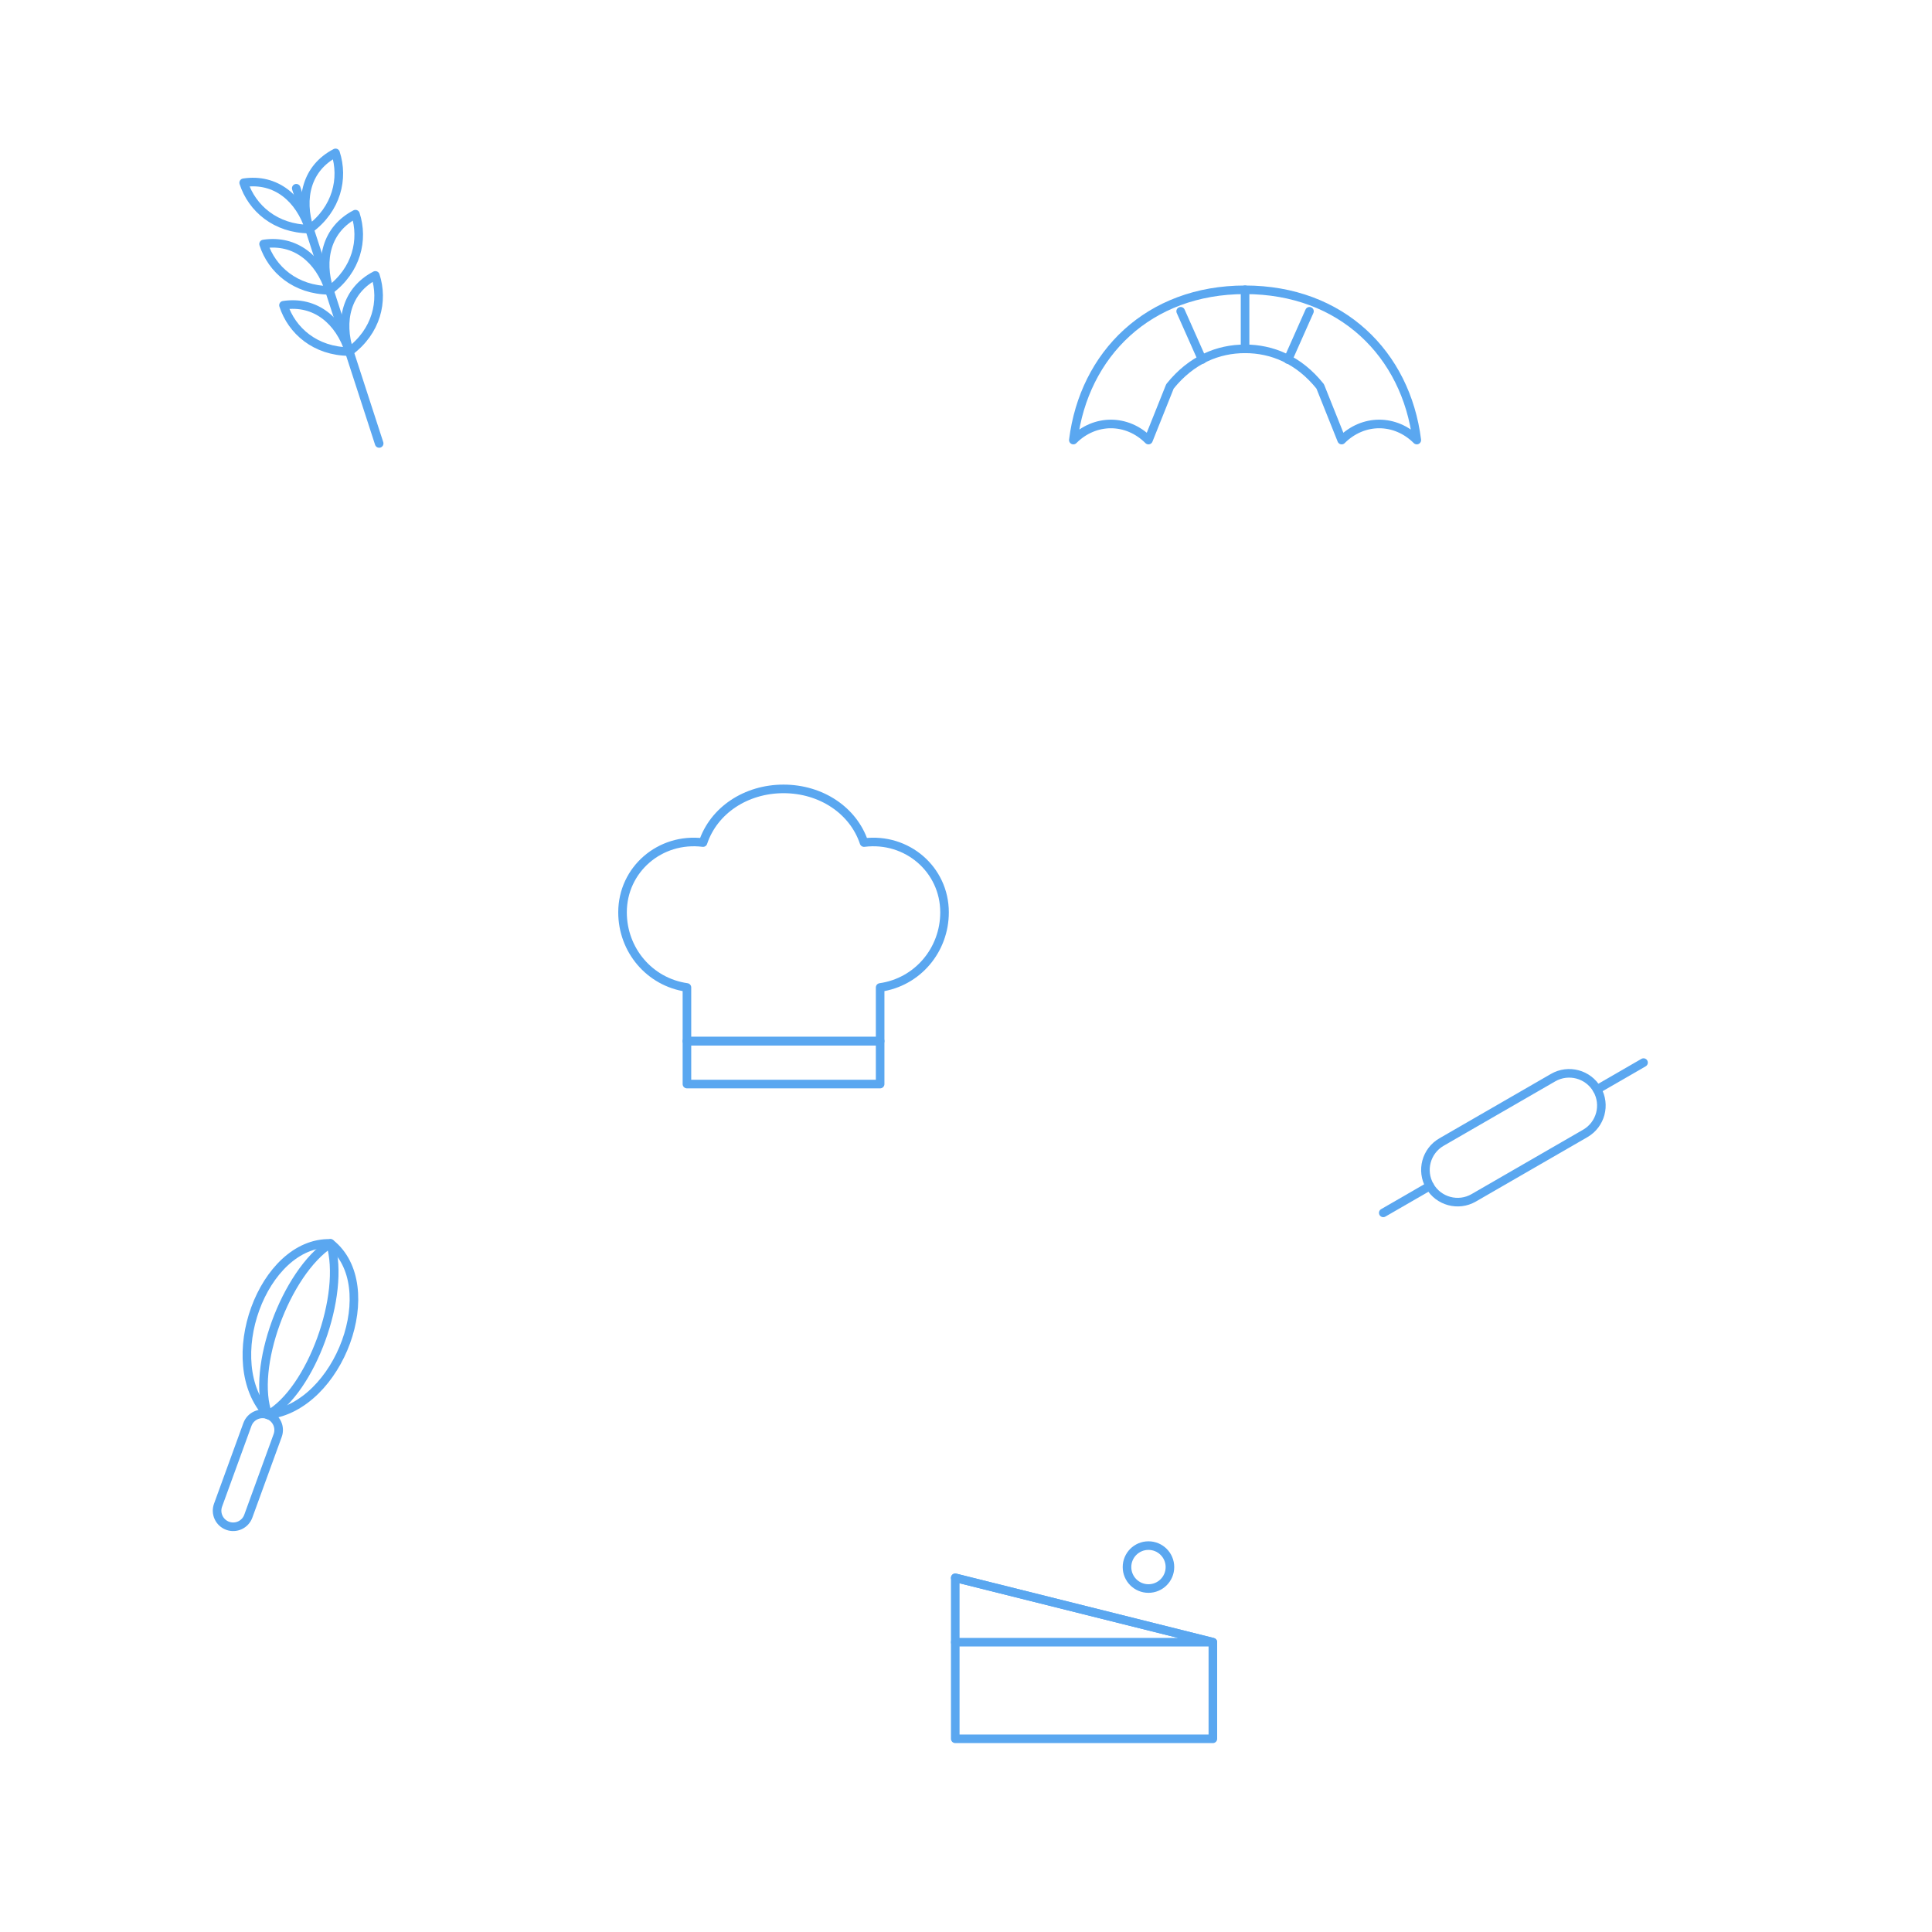
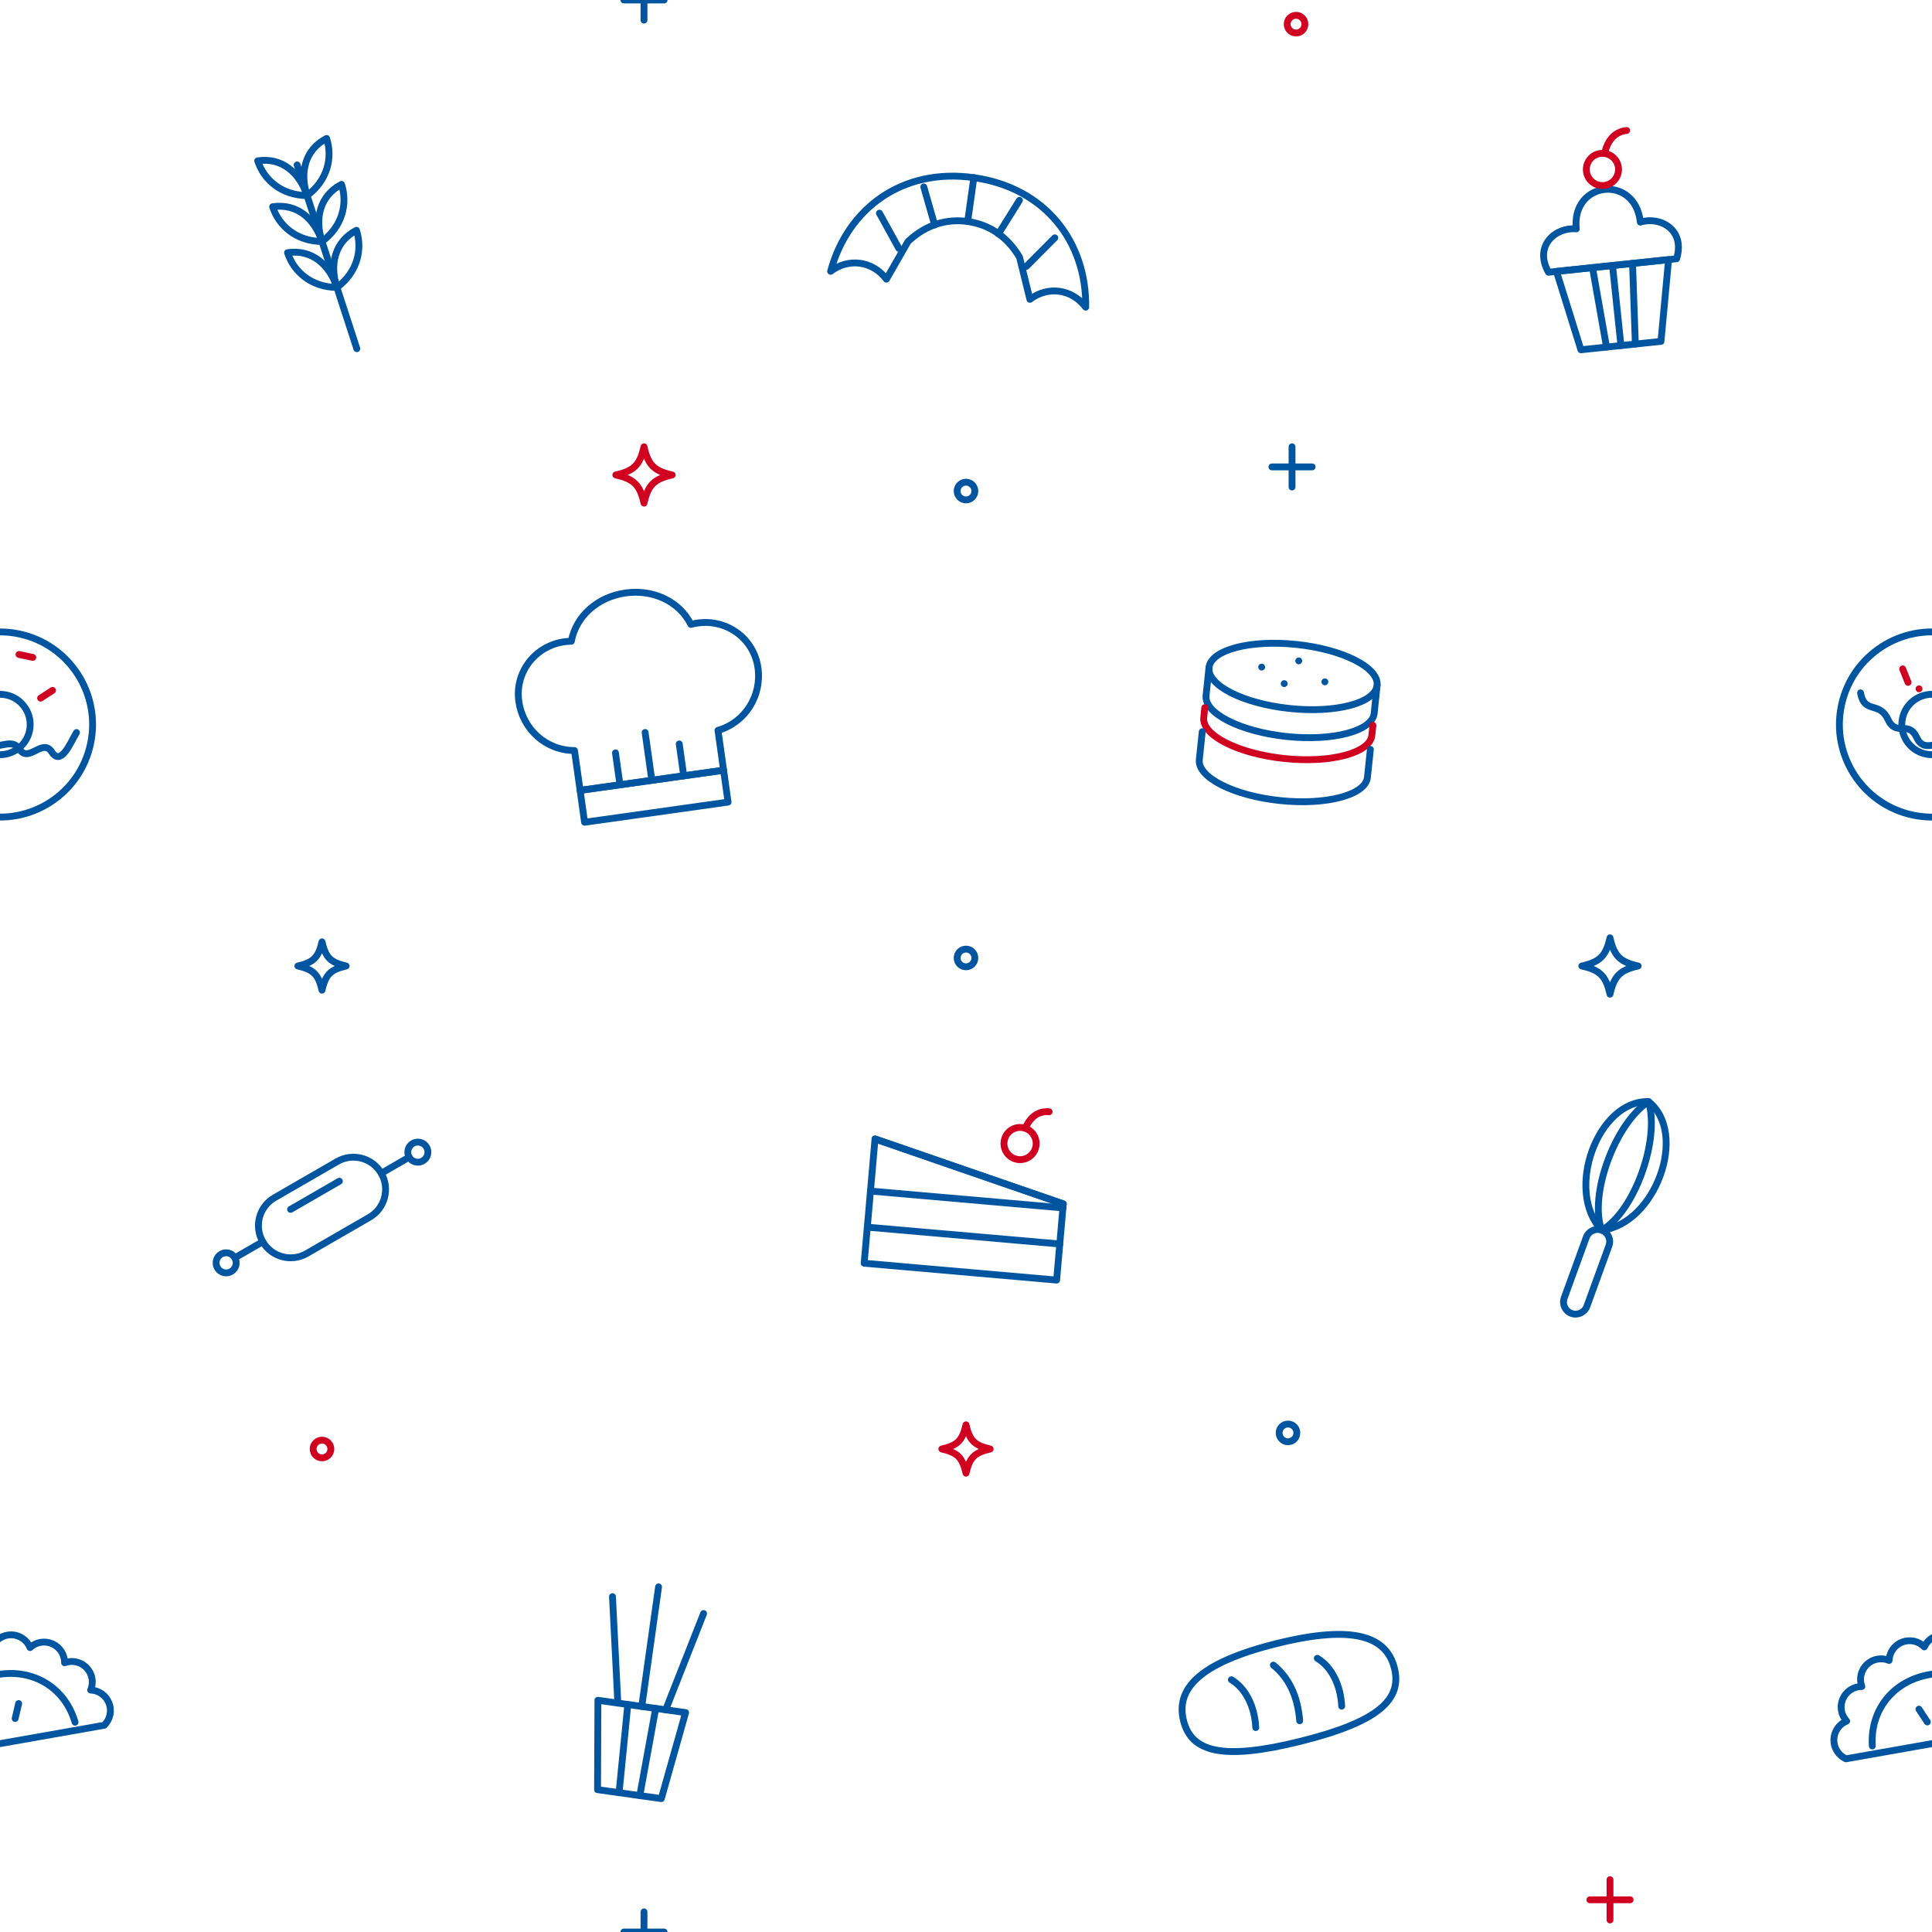
- <svg xmlns="http://www.w3.org/2000/svg" width="360" height="360" viewBox="0 0 360 360" fill="none" stroke="#5aa7f0" stroke-width="1.6" stroke-linecap="round" stroke-linejoin="round">
-   <g transform="translate(30 24) rotate(-18 32 32)">
-     <path d="M32 60V10" />
-     <path d="M32 18c-6-2-9-7-9-12 6 1 9 6 9 12z" />
-     <path d="M32 18c6-2 9-7 9-12-6 1-9 6-9 12z" />
-     <path d="M32 30c-6-2-9-7-9-12 6 1 9 6 9 12z" />
-     <path d="M32 30c6-2 9-7 9-12-6 1-9 6-9 12z" />
-     <path d="M32 42c-6-2-9-7-9-12 6 1 9 6 9 12z" />
-     <path d="M32 42c6-2 9-7 9-12-6 1-9 6-9 12z" />
+ <svg xmlns="http://www.w3.org/2000/svg" width="480" height="480" viewBox="0 0 480 480" fill="none" stroke="#0055a0" stroke-width="1.7" stroke-linecap="round" stroke-linejoin="round">
+   <g transform="translate(48 28) rotate(-18 32 32)">
+     <path d="M32 60V12" />
+     <path d="M32 20c-6-2-9-7-9-12 6 1 9 6 9 12z" />
+     <path d="M32 20c6-2 9-7 9-12-6 1-9 6-9 12z" />
+     <path d="M32 32c-6-2-9-7-9-12 6 1 9 6 9 12z" />
+     <path d="M32 32c6-2 9-7 9-12-6 1-9 6-9 12z" />
+     <path d="M32 44c-6-2-9-7-9-12 6 1 9 6 9 12z" />
+     <path d="M32 44c6-2 9-7 9-12-6 1-9 6-9 12z" />
  </g>
-   <g transform="translate(196 36)">
+   <g transform="translate(204 26) rotate(8 36 32)">
    <path d="M4 46C6 30 18 18 36 18s30 12 32 28c-4-4-10-4-14 0l-4-10c-4-5-9-7-14-7s-10 2-14 7l-4 10c-4-4-10-4-14 0z" />
    <path d="M24 22l4 9M36 18v11M48 22l-4 9" />
+     <path d="M14 30l6 8M58 30l-6 8" />
  </g>
-   <g transform="translate(110 150)">
+   <g transform="translate(368 28) rotate(-6 32 32)">
+     <path d="M18 38h28l-4 20H22z" />
+     <path d="M27 38l1.4 20M32 38v20M37 38l-1.4 20" />
+     <path d="M16 38c-3-7 3-11 8-10 0-6 4-9 8-9s8 3 8 9c5-1 11 3 8 10z" />
+     <g stroke="#d00020">
+       <circle cx="32" cy="14" r="4" />
+       <path d="M33 10c1-3 3-5 6-5" />
+     </g>
+   </g>
+   <g transform="translate(-32 148) rotate(12 32 32)">
+     <circle cx="32" cy="32" r="23" />
+     <circle cx="32" cy="32" r="7.500" />
+     <path d="M13 28c2 5 5 1 8 5s5-1 8 3 6-2 9 1 5-4 8-1 4-3 5-6" />
+     <path d="M22 20l2 3M33 14h3.500M43 21l-2.500 2.500M27 24h.01" stroke="#d00020" />
+   </g>
+   <g transform="translate(448 148) rotate(12 32 32)">
+     <circle cx="32" cy="32" r="23" />
+     <circle cx="32" cy="32" r="7.500" />
+     <path d="M13 28c2 5 5 1 8 5s5-1 8 3 6-2 9 1 5-4 8-1 4-3 5-6" />
+     <path d="M22 20l2 3M33 14h3.500M43 21l-2.500 2.500M27 24h.01" stroke="#d00020" />
+   </g>
+   <g transform="translate(124 150) rotate(-8 36 30)">
    <path d="M18 44V34c-7-1-12-7-12-14 0-8 7-14 15-13 2-6 8-10 15-10s13 4 15 10c8-1 15 5 15 13 0 7-5 13-12 14v10z" />
    <path d="M18 52h36v-8H18z" />
+     <path d="M28 44v-8M36 44V32M44 44v-8" />
  </g>
-   <g transform="translate(250 180) rotate(-30 32 32)">
-     <rect x="14" y="26" width="36" height="12" rx="6" />
-     <path d="M14 32H4M50 32h10" />
+   <g transform="translate(288 148) rotate(6 32 32)">
+     <ellipse cx="32" cy="20" rx="21" ry="8" />
+     <path d="M11 20v7c0 4.4 9.4 8 21 8s21-3.600 21-8v-7" />
+     <path d="M11 30v2.500c0 4.400 9.400 8 21 8s21-3.600 21-8V30" stroke="#d00020" />
+     <path d="M11 36v7c0 4.400 9.400 8 21 8s21-3.600 21-8v-7" />
+     <path d="M24 18.500h.01M33 16h.01M40 20.500h.01M30 22h.01" />
  </g>
-   <g transform="translate(20 226) rotate(20 32 32)">
+   <g transform="translate(48 268) rotate(-30 32 32)">
+     <rect x="15" y="24" width="34" height="16" rx="8" />
+     <path d="M15 32H7M49 32h8" />
+     <circle cx="4.500" cy="32" r="2.500" />
+     <circle cx="59.500" cy="32" r="2.500" />
+     <path d="M25 28.500h14" />
+   </g>
+   <g transform="translate(208 268) rotate(5 32 32)">
+     <path d="M8 48h48V29L8 17z" />
+     <path d="M8 30h48M8 39h48" />
+     <path d="M8 17l48 12" />
+     <g stroke="#d00020">
+       <circle cx="44" cy="15" r="4" />
+       <path d="M45 11c1-3 3-4.500 5.500-4.500" />
+     </g>
+   </g>
+   <g transform="translate(368 268) rotate(20 32 32)">
    <rect x="29" y="38" width="6" height="22" rx="3" />
    <path d="M32 38C20 32 20 8 32 4c12 4 12 28 0 34z" />
    <path d="M32 38c-6-7-6-26 0-34M32 38c6-7 6-26 0-34" />
  </g>
-   <g transform="translate(170 280)">
-     <path d="M8 44h48V26L8 14z" />
-     <path d="M8 26h48M8 14l48 12" />
-     <circle cx="44" cy="12" r="4" />
+   <g transform="translate(-32 388) rotate(-10 32 32)">
+     <path d="M8.0 45.0A5.1 5.1 0 0 1 9.8 35.8A5.1 5.1 0 0 1 15.0 28.0A5.1 5.1 0 0 1 22.8 22.8A5.1 5.1 0 0 1 32.0 21.0A5.1 5.1 0 0 1 41.2 22.8A5.1 5.1 0 0 1 49.0 28.0A5.1 5.1 0 0 1 54.2 35.8A5.1 5.1 0 0 1 56.0 45.0z" />
+     <path d="M15 43c1-9 8-15 17-15s16 6 17 15" />
+     <path d="M28 36l1.500 3.500M36 36l-1.500 3.500" />
+   </g>
+   <g transform="translate(448 388) rotate(-10 32 32)">
+     <path d="M8.0 45.0A5.1 5.1 0 0 1 9.8 35.8A5.1 5.1 0 0 1 15.0 28.0A5.1 5.1 0 0 1 22.8 22.8A5.1 5.1 0 0 1 32.0 21.0A5.1 5.1 0 0 1 41.2 22.8A5.1 5.1 0 0 1 49.0 28.0A5.1 5.1 0 0 1 54.2 35.8A5.1 5.1 0 0 1 56.0 45.0z" />
+     <path d="M15 43c1-9 8-15 17-15s16 6 17 15" />
+     <path d="M28 36l1.500 3.500M36 36l-1.500 3.500" />
+   </g>
+   <g transform="translate(128 388) rotate(8 32 32)">
+     <path d="M21 36h22l-3 22H24z" />
+     <path d="M28.500 36l.900 22M35.500 36l-.900 22" />
+     <path d="M26 36L21 10M32 36V6M38 36l6-25" />
+   </g>
+   <g transform="translate(288 388) rotate(-14 32 32)">
+     <path d="M5 33c0-8 7-13 27-13s27 5 27 13-7 12-27 12S5 41 5 33z" />
+     <path d="M19 26c3 3 4 8 3 13M30 25c3 4 4 9 3 15M41 26c3 3 4 8 3 13" />
+   </g>
+   <g>
+     <path transform="translate(160 118)" d="M0-7c1 4.500 2.500 6 7 7-4.500 1-6 2.500-7 7-1-4.500-2.500-6-7-7 4.500-1 6-2.500 7-7z" stroke="#d00020" />
+     <path transform="translate(400 240)" d="M0-7c1 4.500 2.500 6 7 7-4.500 1-6 2.500-7 7-1-4.500-2.500-6-7-7 4.500-1 6-2.500 7-7z" />
+     <path transform="translate(240 360)" d="M0-6c.900 3.900 2.100 5.100 6 6-3.900.900-5.100 2.100-6 6-.900-3.900-2.100-5.100-6-6 3.900-.900 5.100-2.100 6-6z" stroke="#d00020" />
+     <path transform="translate(80 240)" d="M0-6c.900 3.900 2.100 5.100 6 6-3.900.900-5.100 2.100-6 6-.900-3.900-2.100-5.100-6-6 3.900-.900 5.100-2.100 6-6z" />
+     <path d="M316 116h10M321 111v10" />
+     <path d="M395 472h10M400 467v10" stroke="#d00020" />
+     <path d="M155 0h10M160-5v10M155 480h10M160 475v10" />
+     <circle cx="240" cy="122" r="2.200" />
+     <circle cx="80" cy="360" r="2.200" stroke="#d00020" />
+     <circle cx="320" cy="356" r="2.200" />
+     <circle cx="322" cy="6" r="2.200" stroke="#d00020" />
+     <circle cx="322" cy="486" r="2.200" stroke="#d00020" />
+     <circle cx="240" cy="238" r="2.200" />
  </g>
</svg>
